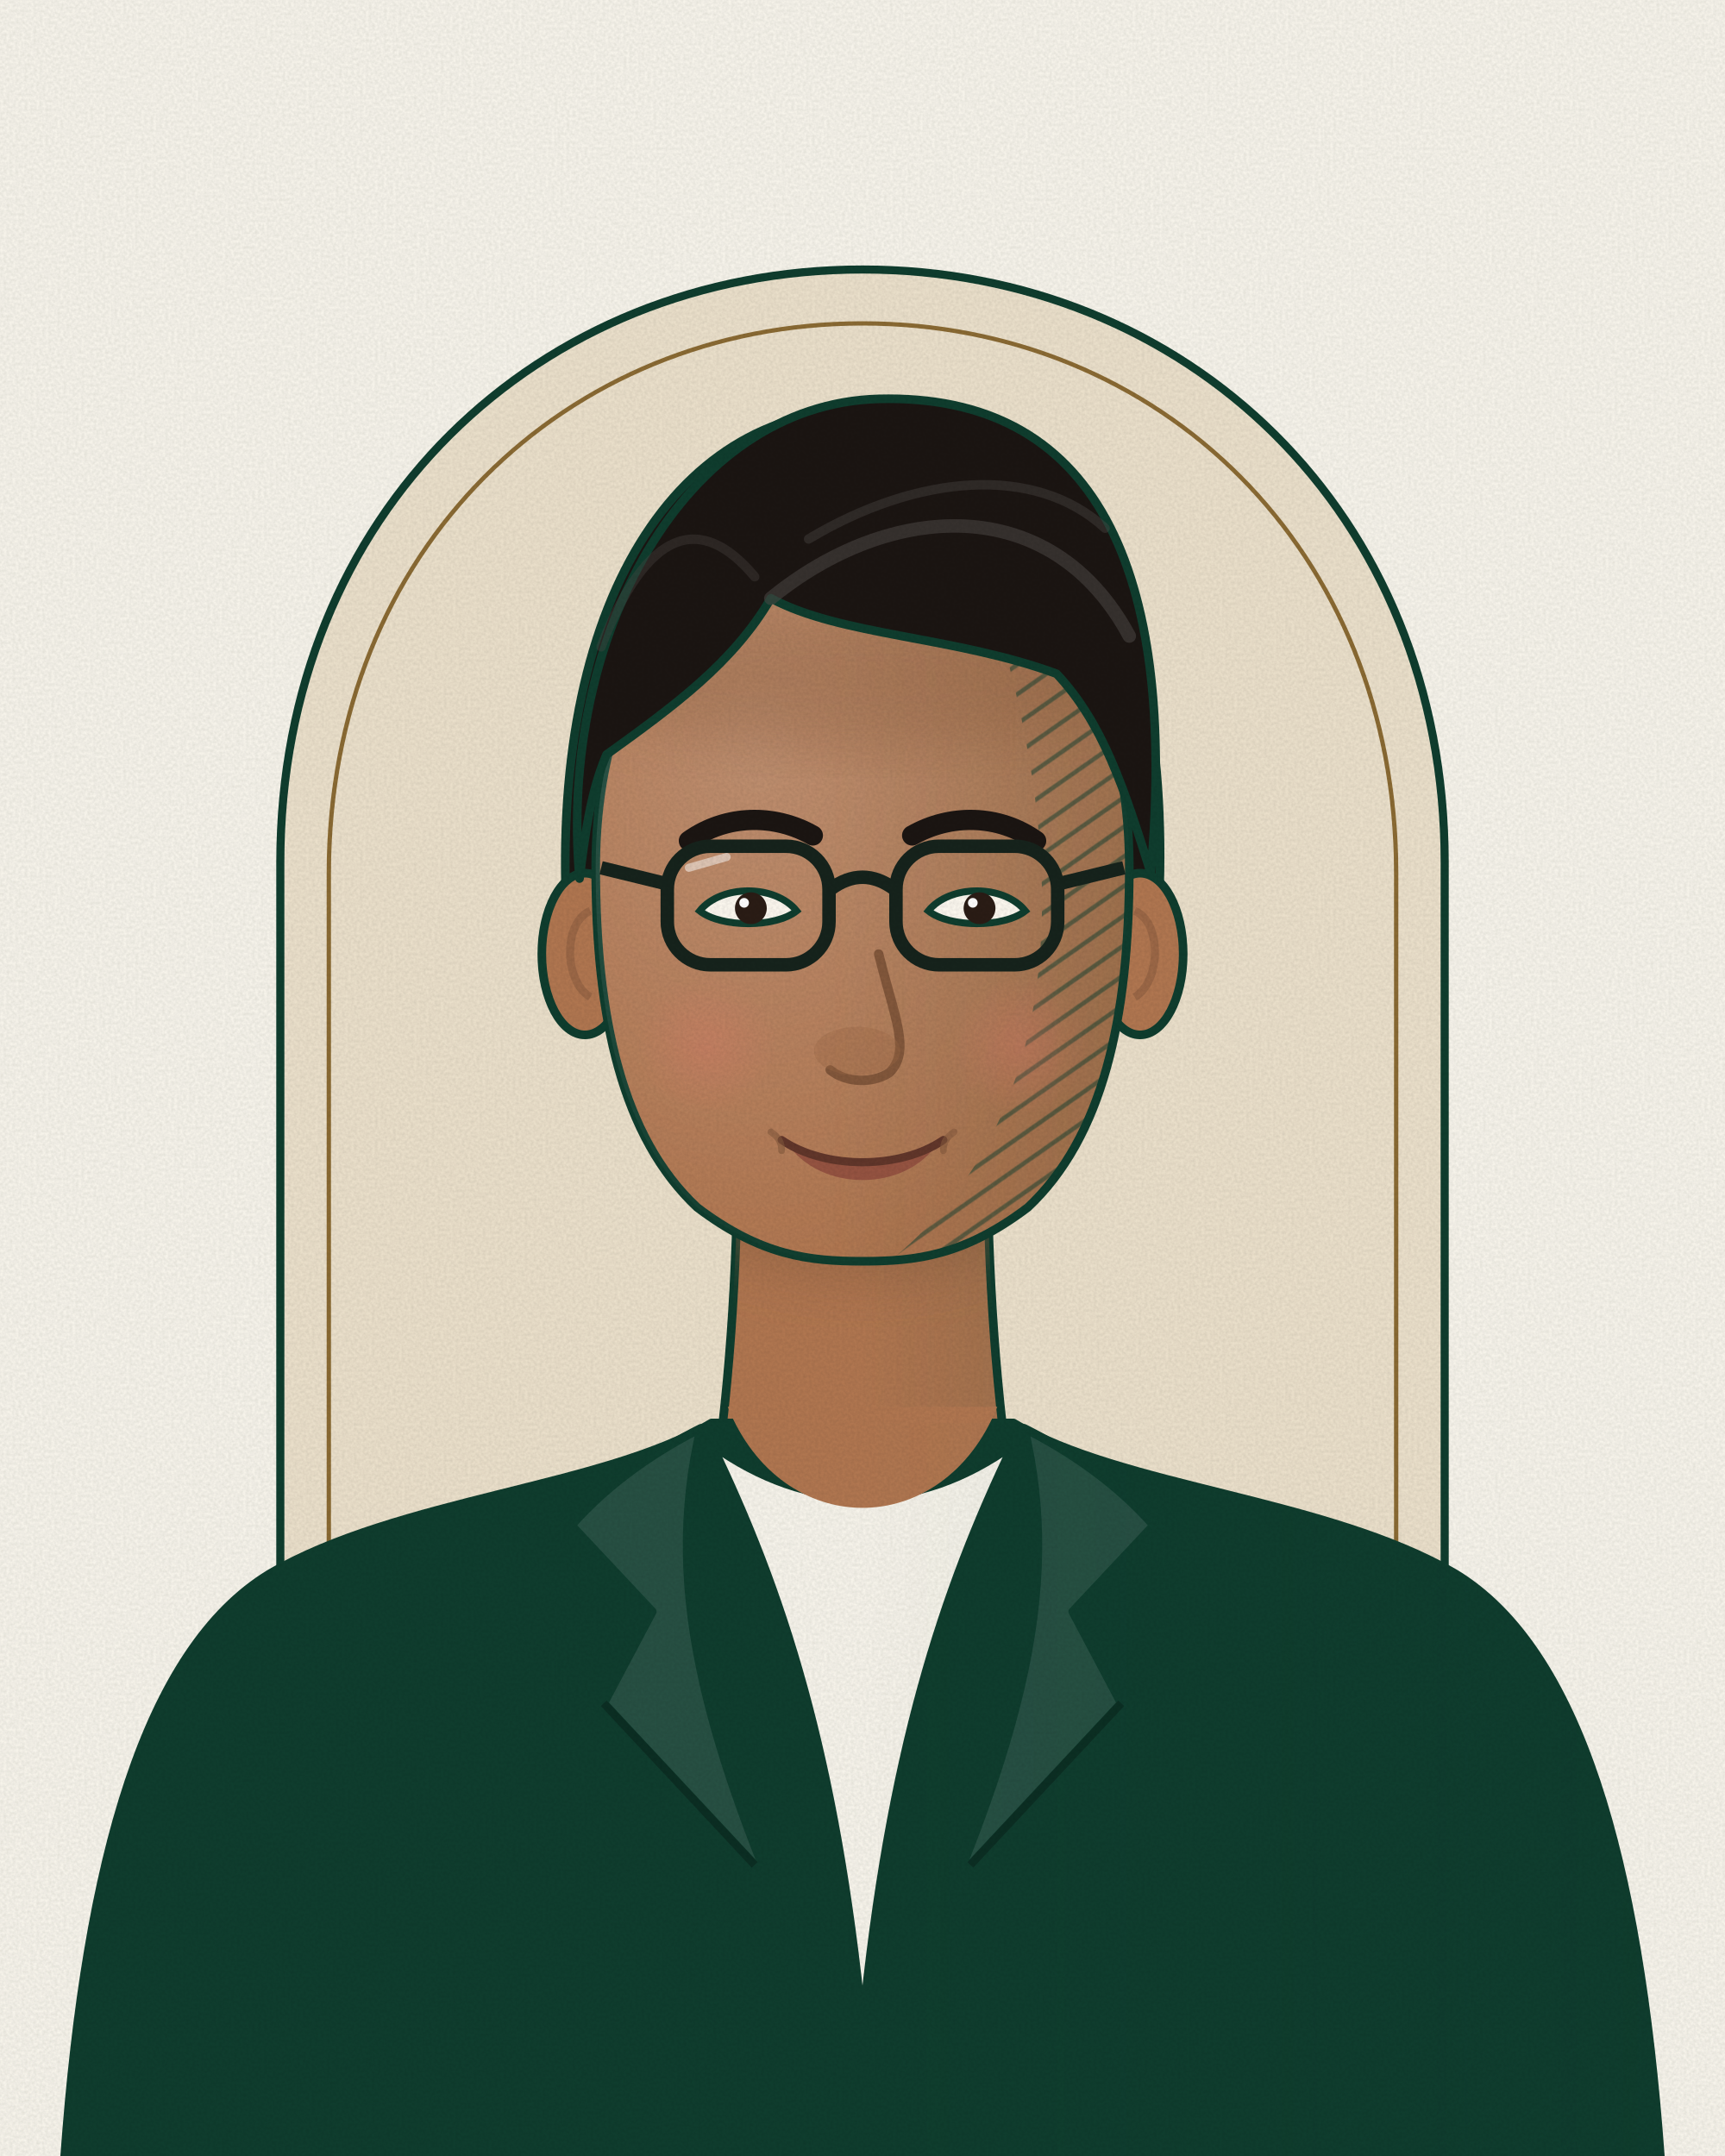
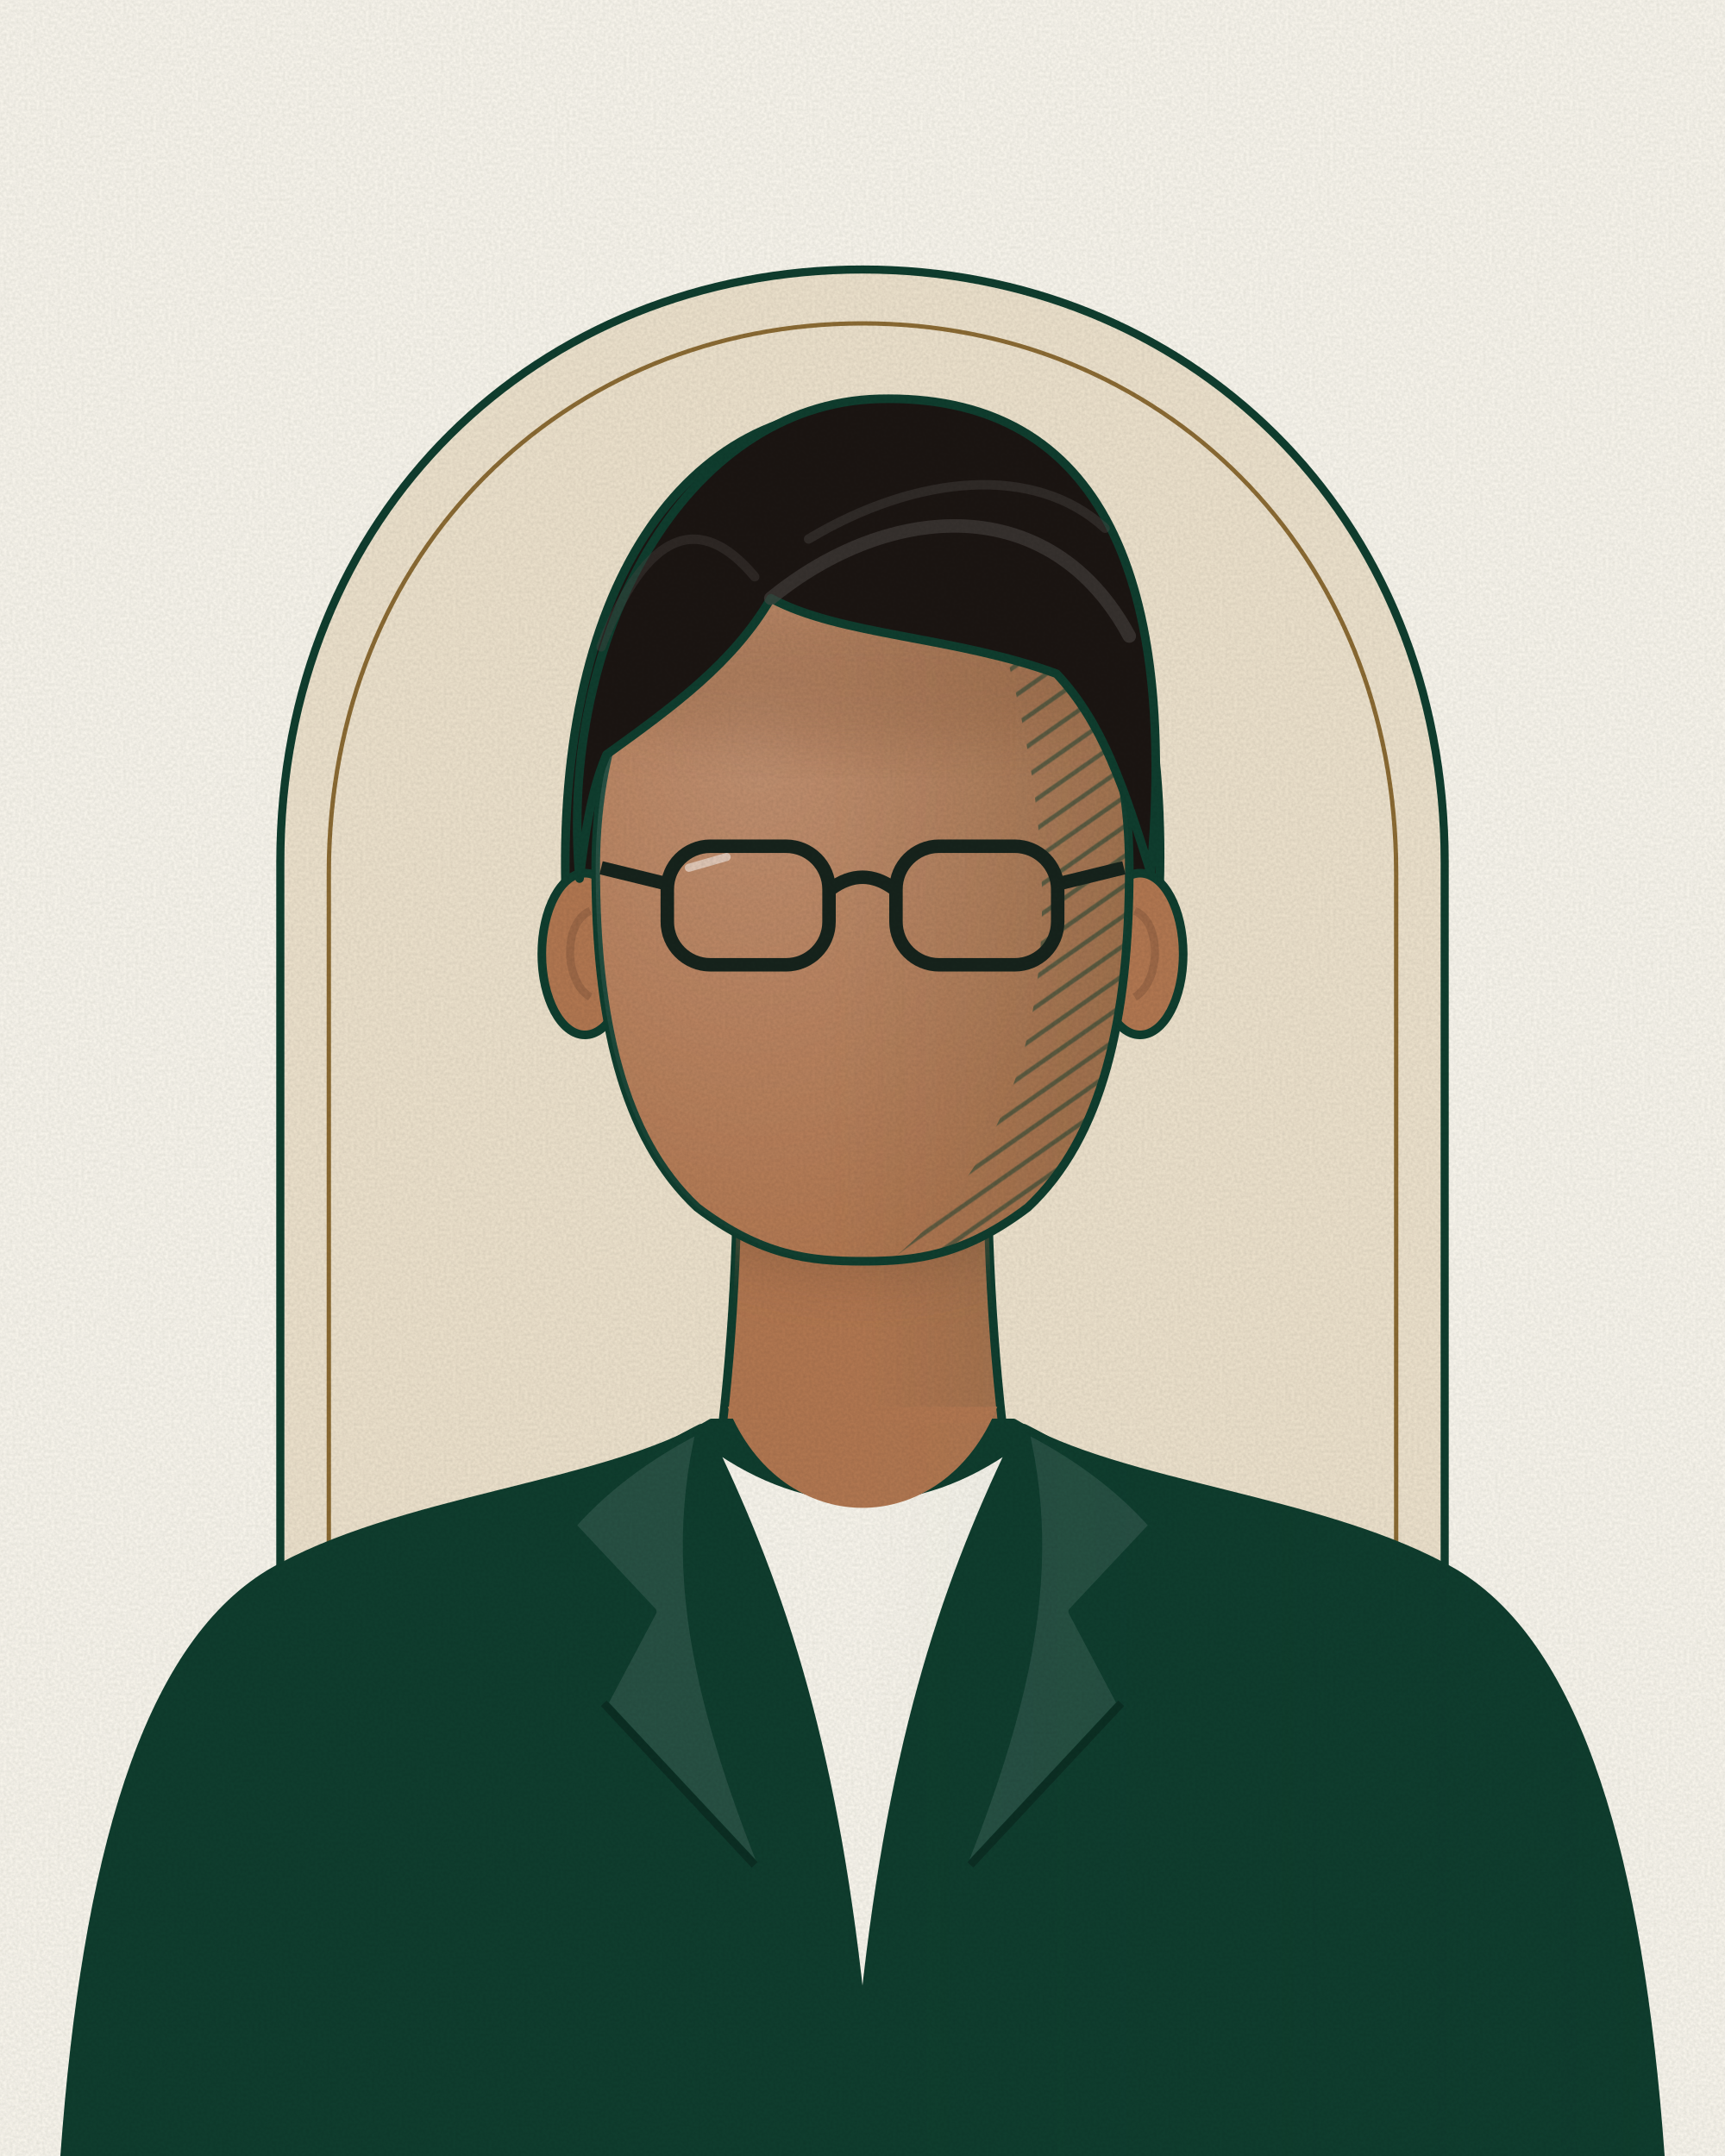
<svg xmlns="http://www.w3.org/2000/svg" width="640" height="800" viewBox="0 0 640 800">
  <defs>
    <filter id="ikat" x="-10%" y="-10%" width="120%" height="120%">
      <feGaussianBlur stdDeviation="0.8" />
    </filter>
    <radialGradient id="pipi">
      <stop offset="0" stop-color="#e0786a" stop-opacity="0.3" />
      <stop offset="1" stop-color="#e0786a" stop-opacity="0" />
    </radialGradient>
    <linearGradient id="bayangWajah" x1="0" y1="0" x2="1" y2="0">
      <stop offset="0.42" stop-color="#0f3d2e" stop-opacity="0" />
      <stop offset="1" stop-color="#0f3d2e" stop-opacity="0.12" />
    </linearGradient>
    <linearGradient id="bayangBadan" x1="0" y1="0" x2="1" y2="0">
      <stop offset="0.5" stop-color="#0f3d2e" stop-opacity="0" />
      <stop offset="1" stop-color="#0f3d2e" stop-opacity="0.102" />
    </linearGradient>
    <radialGradient id="cahaya" cx="0.3" cy="0.28" r="0.75">
      <stop offset="0" stop-color="#ffffff" stop-opacity="0.18" />
      <stop offset="1" stop-color="#ffffff" stop-opacity="0" />
    </radialGradient>
    <clipPath id="klipWajah">
      <path d="M 320 200 C 383.347 200 418.98 250 418.98 322 C 418.98 378 409.082 422 381.368 448 C 357.612 466 339.796 468 320 468 C 300.204 468 282.388 466 258.632 448 C 230.918 422 221.02 378 221.02 322 C 221.02 250 256.653 200 320 200 Z" />
    </clipPath>
    <clipPath id="klipLeher">
      <path d="M 274 400 C 274 460 272 500 266 546 C 300 566 340 566 374 546 C 368 500 366 460 366 400 Z" />
    </clipPath>
    <clipPath id="klipBadan">
      <path d="M 264 528 C 224 552 148 556 100 584 C 54 612 32 690 24 800 L 616 800 C 608 690 586 612 540 584 C 492 556 416 552 376 528 Z" />
    </clipPath>
    <clipPath id="klipArsirW">
      <path d="M 360 200 L 438.98 200 L 438.98 468 L 330 468 C 390 420 406 330 360 200 Z" />
    </clipPath>
    <clipPath id="klipArsirB">
      <path d="M 470 540 L 620 540 L 620 800 L 490 800 C 510 700 500 620 470 540 Z" />
    </clipPath>
    <filter id="lembut" x="-20%" y="-20%" width="140%" height="140%">
      <feGaussianBlur stdDeviation="10" />
    </filter>
    <filter id="lembut3" x="-50%" y="-50%" width="200%" height="200%">
      <feGaussianBlur stdDeviation="3.5" />
    </filter>
    <filter id="butir" x="0" y="0" width="100%" height="100%">
      <feTurbulence type="fractalNoise" baseFrequency="0.9" numOctaves="2" seed="35" result="n" />
      <feColorMatrix in="n" type="matrix" values="0 0 0 0 0  0 0 0 0 0  0 0 0 0 0  0 0 0 -1.4 1.1" result="a" />
      <feComposite in="a" in2="SourceGraphic" operator="in" />
    </filter>
    <pattern id="arsir" width="9" height="9" patternUnits="userSpaceOnUse" patternTransform="rotate(-35)">
      <path d="M0 4.5 L9 4.5" stroke="#0f3d2e" stroke-width="1.6" />
    </pattern>
  </defs>
  <rect width="640" height="800" fill="#f6f3ea" />
  <path d="M 104 800 L 104 320 C 104 190 200 100 320 100 C 440 100 536 190 536 320 L 536 800 Z" fill="#eadfca" stroke="#0f3d2e" stroke-width="3" />
  <path d="M 122 800 L 122 324 C 122 204 210 120 320 120 C 430 120 518 204 518 324 L 518 800" fill="none" stroke="#7f5d22" stroke-width="1.6" opacity=".9" />
  <path d="M 211.02 352 C 201.02 226 250 152 320 152 C 396 152 438.98 226 428.98 352 Z" fill="#1b1512" stroke="#0f3d2e" stroke-width="3.2" stroke-linejoin="round" />
  <path d="M 274 400 C 274 460 272 500 266 546 C 300 566 340 566 374 546 C 368 500 366 460 366 400 Z" fill="#b07650" stroke="#0f3d2e" stroke-width="3.2" stroke-linejoin="round" />
  <g clip-path="url(#klipLeher)">
    <ellipse cx="320" cy="428" rx="80" ry="46" fill="#8d5e40" opacity=".55" filter="url(#lembut)" />
    <rect x="260" y="400" width="120" height="180" fill="url(#bayangBadan)" />
  </g>
  <g>
    <path d="M 264 528 C 224 552 148 556 100 584 C 54 612 32 690 24 800 L 616 800 C 608 690 586 612 540 584 C 492 556 416 552 376 528 Z" fill="#0f3d2e" stroke="#0f3d2e" stroke-width="3.2" stroke-linejoin="round" />
    <path d="M 264 536 C 290 590 310 650 320 752 C 330 650 350 590 376 536 C 340 562 300 562 264 536 Z" fill="#f6f3ea" stroke="#0f3d2e" stroke-width="3.2" stroke-linejoin="round" />
    <path d="M 270 522 L 370 522 C 350 572 290 572 270 522 Z" fill="#b07650" />
    <path d="M 260 530 C 246 590 260 650 314 762 L 280 692 L 224 632 L 242 598 L 212 566 C 226 550 244 538 260 530 Z" fill="#275043" stroke="#0f3d2e" stroke-width="3.2" stroke-linejoin="round" />
    <path d="M 380 530 C 394 590 380 650 326 762 L 360 692 L 416 632 L 398 598 L 428 566 C 414 550 396 538 380 530 Z" fill="#275043" stroke="#0f3d2e" stroke-width="3.2" stroke-linejoin="round" />
    <path d="M 224 632 L 280 692 M 416 632 L 360 692" stroke="#09251c" stroke-width="3" opacity=".6" />
  </g>
  <rect x="20" y="520" width="600" height="280" fill="url(#bayangBadan)" clip-path="url(#klipBadan)" />
  <path d="M 264 528 C 224 552 148 556 100 584 C 54 612 32 690 24 800 L 616 800 C 608 690 586 612 540 584 C 492 556 416 552 376 528 Z" fill="url(#arsir)" opacity=".5" clip-path="url(#klipArsirB)" />
  <g fill="#b07650" stroke="#0f3d2e" stroke-width="3.2" stroke-linejoin="round">
    <ellipse cx="217.02" cy="354" rx="16" ry="30" />
    <ellipse cx="422.98" cy="354" rx="16" ry="30" />
  </g>
  <g fill="none" stroke="#8d5e40" stroke-width="3" opacity=".6">
    <path d="M 219.02 338 C 209.02 342 209.02 364 219.02 370" />
    <path d="M 420.98 338 C 430.98 342 430.98 364 420.98 370" />
  </g>
  <path d="M 320 200 C 383.347 200 418.98 250 418.98 322 C 418.98 378 409.082 422 381.368 448 C 357.612 466 339.796 468 320 468 C 300.204 468 282.388 466 258.632 448 C 230.918 422 221.02 378 221.02 322 C 221.02 250 256.653 200 320 200 Z" fill="#b07650" stroke="#0f3d2e" stroke-width="3.2" stroke-linejoin="round" />
  <g clip-path="url(#klipWajah)">
    <rect x="221.02" y="200" width="197.96" height="268" fill="url(#bayangWajah)" />
    <rect x="221.02" y="200" width="197.96" height="268" fill="url(#cahaya)" />
    <ellipse cx="320" cy="252" rx="108.98" ry="26" fill="#8d5e40" opacity=".35" filter="url(#lembut)" />
  </g>
  <path d="M 320 200 C 383.347 200 418.98 250 418.98 322 C 418.98 378 409.082 422 381.368 448 C 357.612 466 339.796 468 320 468 C 300.204 468 282.388 466 258.632 448 C 230.918 422 221.02 378 221.02 322 C 221.02 250 256.653 200 320 200 Z" fill="url(#arsir)" opacity=".5" clip-path="url(#klipArsirW)" />
-   <circle cx="262" cy="388" r="26" fill="url(#pipi)" />
-   <circle cx="378" cy="388" r="26" fill="url(#pipi)" />
-   <path d="M 326 354 C 332 378 338 390 330 398 C 324 402 314 402 308 397" fill="none" stroke="#82573b" stroke-width="3.5" stroke-linecap="round" />
-   <ellipse cx="318" cy="390" rx="16" ry="9" fill="#9b6846" opacity=".35" />
-   <path d="M 292 424 C 306 433 334 433 348 424 C 336 442.5 304 442.5 292 424 Z" fill="#955341" />
-   <path d="M 290 423 C 306 434 334 434 350 423" fill="none" stroke="#61362a" stroke-width="3" stroke-linecap="round" />
-   <path d="M 286 420 C 289 422 290 424 290 427 M 354 420 C 351 422 350 424 350 427" stroke="#84593c" stroke-width="2.5" stroke-linecap="round" fill="none" opacity=".6" />
-   <path d="M 259.58 338 C 267.58 328.1 287.58 328.1 295.58 338 C 287.58 344.3 267.58 344.3 259.58 338 Z" fill="#fbf7ee" stroke="#0f3d2e" stroke-width="2.6" />
-   <circle cx="278.58" cy="337" r="5.9" fill="#2a1c15" />
-   <circle cx="276.08" cy="335" r="1.8" fill="#fff" />
-   <path d="M 344.42 338 C 352.42 328.1 372.42 328.1 380.42 338 C 372.42 344.3 352.42 344.3 344.42 338 Z" fill="#fbf7ee" stroke="#0f3d2e" stroke-width="2.6" />
-   <circle cx="363.42" cy="337" r="5.9" fill="#2a1c15" />
-   <circle cx="360.92" cy="335" r="1.8" fill="#fff" />
-   <path d="M 255.58 312 C 269.58 302 287.58 302 301.58 310" fill="none" stroke="#1b1512" stroke-width="7.5" stroke-linecap="round" />
-   <path d="M 384.42 312 C 370.42 302 352.42 302 338.42 310" fill="none" stroke="#1b1512" stroke-width="7.5" stroke-linecap="round" />
  <g>
    <path d="M 215.02 326 C 207.02 236 254 150 326 148 C 406 146 436.98 210 426.98 324 C 416.98 292 408.98 268 392 250 C 354 236 312 236 286 222 C 272 246 250 262 225.02 280 C 219.02 294 217.02 310 215.02 326 Z" fill="#1b1512" stroke="#0f3d2e" stroke-width="3.2" stroke-linejoin="round" />
    <path d="M 286 222 C 330 186 390 182 418.98 236" fill="none" stroke="#4d4846" stroke-width="5" stroke-linecap="round" opacity="0.55" />
    <path d="M 300 200 C 340 176 384 172 410 196" fill="none" stroke="#4d4846" stroke-width="3.5" stroke-linecap="round" opacity="0.4" />
    <path d="M 280 214 C 260 190 240 196 223.02 240" fill="none" stroke="#4d4846" stroke-width="3.5" stroke-linecap="round" opacity="0.35" />
  </g>
  <g fill="none" stroke="#16231c" stroke-width="5">
    <rect x="247.58" y="314" width="60" height="44" rx="16" />
    <rect x="332.42" y="314" width="60" height="44" rx="16" />
    <path d="M 308 330 C 316 324 324 324 332 330" />
    <path d="M 247.58 328 L 223.02 322 M 392.42 328 L 416.98 322" />
  </g>
  <path d="M 255.58 322 L 269.58 318" stroke="#fff" stroke-width="3" stroke-linecap="round" opacity=".5" />
  <rect width="640" height="800" fill="#3b2a1c" filter="url(#butir)" opacity="0.08" />
</svg>
